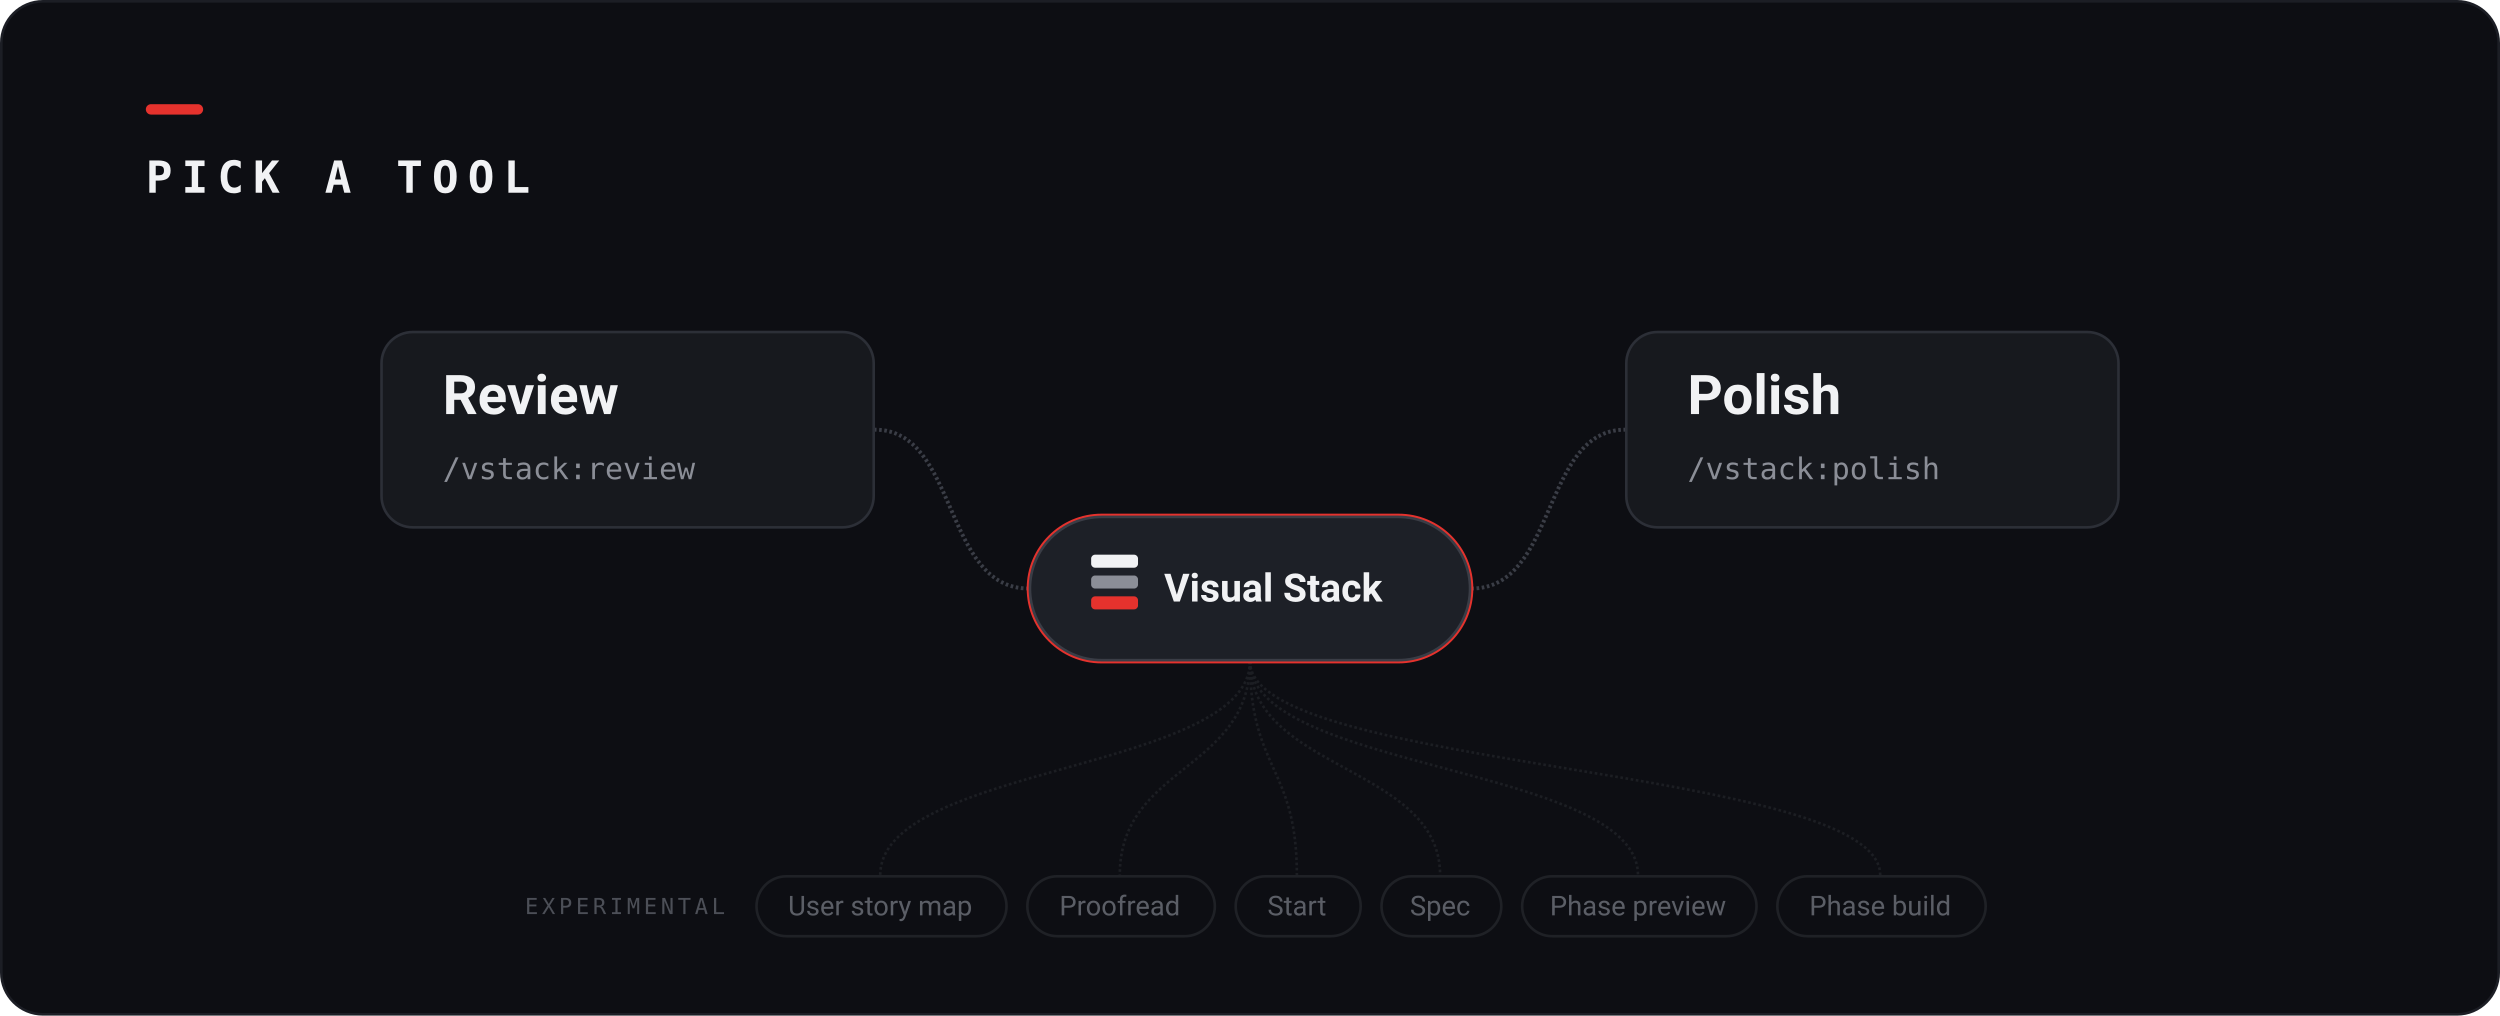
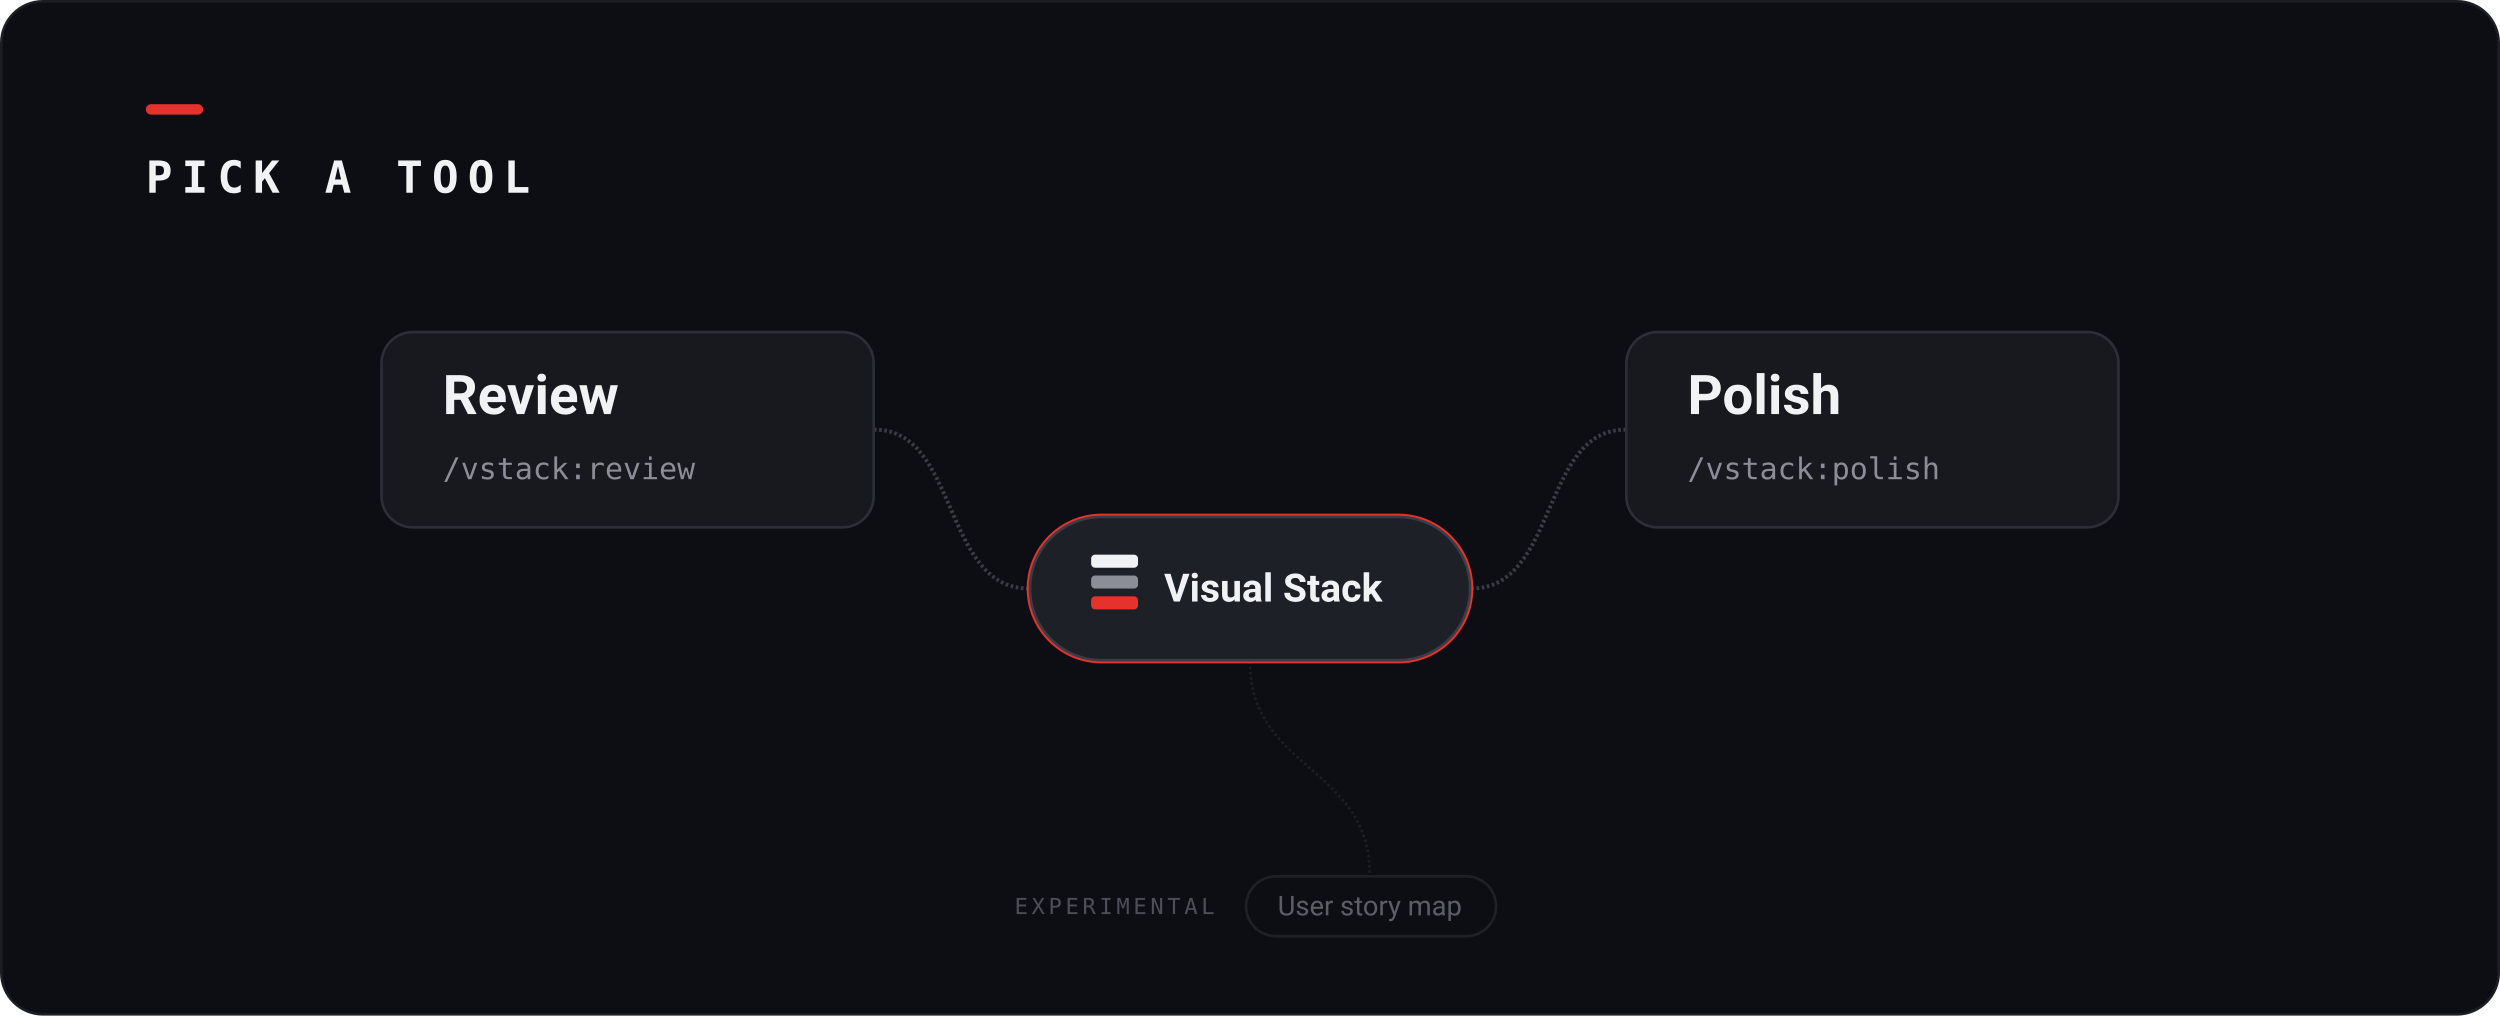
- <svg xmlns="http://www.w3.org/2000/svg" xmlns:xlink="http://www.w3.org/1999/xlink" viewBox="0 30 960 390" width="960" height="390" role="img" aria-label="A mind map of Visual Stack under the heading Pick a tool. Visual Stack sits in the middle. Review branches to the left, run with /vstack:review. Polish branches to the right, run with /vstack:polish. Below, quieter and tagged Experimental, hang User story map, Proofread, Start, Spec, Phase preview and Phase build.">
+ <svg xmlns="http://www.w3.org/2000/svg" xmlns:xlink="http://www.w3.org/1999/xlink" viewBox="0 30 960 390" width="960" height="390" role="img" aria-label="A mind map of Visual Stack under the heading Pick a tool. Visual Stack sits in the middle. Review branches to the left, run with /vstack:review. Polish branches to the right, run with /vstack:polish. Below, quieter and tagged Experimental, hangs User story map.">
  <style>
    .sans { font-family: ui-sans-serif, system-ui, -apple-system, "Segoe UI", Roboto, Helvetica, Arial, sans-serif; }
    .mono { font-family: ui-monospace, SFMono-Regular, "SF Mono", Menlo, Consolas, monospace; }
    .name { font-size: 21px; font-weight: 700; fill: #f1f2f4; }
    .cmd { font-size: 11.5px; fill: #8b8e97; }
    .faint rect { fill: none; stroke: #1f2126; }
    .faint text { font-size: 10.5px; fill: #5b5e66; text-anchor: middle; }

    /* The map builds once, from the centre out. */
    .pop { transform-box: fill-box; transform-origin: center; animation: pop .55s cubic-bezier(.2, .8, .2, 1) both; }
    @keyframes pop { from { opacity: 0; transform: scale(.86); } to { opacity: 1; transform: none; } }
    .wire { fill: none; stroke: #3a3d46; stroke-width: 1.5; stroke-dasharray: 1; animation: draw .6s ease-out both; }
    .wire.faint-wire { stroke: #1c1e23; stroke-width: 1; }
    @keyframes draw { from { stroke-dashoffset: 1; } to { stroke-dashoffset: 0; } }

    /* Then it keeps a little life: the centre breathes and a pulse runs out to each tool. */
    .ring { transform-box: fill-box; transform-origin: center; animation: breathe 4s ease-in-out 2s infinite both; }
    @keyframes breathe { 0%, 100% { opacity: 0; transform: scale(1); } 50% { opacity: .55; transform: scale(1.08); } }

    @media (prefers-reduced-motion: reduce) {
      .pop, .wire, .ring { animation: none; }
      .ring, .pulse { display: none; }
    }
  </style>
  <rect x="0.5" y="30.5" width="959" height="389" rx="16" fill="#0d0e13" stroke="#1c1e25" />
  <rect x="56" y="70" width="22" height="4" rx="2" fill="#e5322d" />
  <text x="56" y="104" class="mono" font-size="17" font-weight="700" letter-spacing="3.5" fill="#f1f2f4">PICK A TOOL</text>
  <path id="to-review" class="wire" pathLength="1" style="animation-delay:.35s" d="M395 256 C362 256 368 195 336 195" />
  <path id="to-polish" class="wire" pathLength="1" style="animation-delay:.35s" d="M565 256 C598 256 592 195 624 195" />
-   <path class="wire faint-wire" pathLength="1" style="animation-delay:0.60s" d="M480 284 C480 326 338 324 338 366" />
-   <path class="wire faint-wire" pathLength="1" style="animation-delay:0.65s" d="M480 284 C480 326 430 324 430 366" />
-   <path class="wire faint-wire" pathLength="1" style="animation-delay:0.70s" d="M480 284 C480 326 498 324 498 366" />
-   <path class="wire faint-wire" pathLength="1" style="animation-delay:0.75s" d="M480 284 C480 326 553 324 553 366" />
-   <path class="wire faint-wire" pathLength="1" style="animation-delay:0.80s" d="M480 284 C480 326 629 324 629 366" />
-   <path class="wire faint-wire" pathLength="1" style="animation-delay:0.85s" d="M480 284 C480 326 722 324 722 366" />
+   <path class="wire faint-wire" pathLength="1" style="animation-delay:0.60s" d="M480 284 C480 326 526 324 526 366" />
  <rect class="ring" x="395" y="228" width="170" height="56" rx="28" fill="none" stroke="#e5322d" stroke-width="1.5" />
  <g class="pop">
    <rect x="395.5" y="228.5" width="169" height="55" rx="27.5" fill="#1d2027" stroke="#3a3d46" />
    <rect x="419" y="243" width="18" height="5" rx="1.5" fill="#f1f2f4" />
    <rect x="419" y="251" width="18" height="5" rx="1.5" fill="#8b8e97" />
    <rect x="419" y="259" width="18" height="5" rx="1.5" fill="#e5322d" />
    <text x="447" y="261" class="sans" font-size="15" font-weight="650" fill="#f1f2f4">Visual Stack</text>
  </g>
  <g class="pop" style="animation-delay:.6s">
    <rect x="146.5" y="157.5" width="189" height="75" rx="12" fill="#17191e" stroke="#2c2f37" />
    <text x="170" y="189" class="sans name">Review</text>
    <text x="170" y="214" class="mono cmd">/vstack:review</text>
  </g>
  <g class="pop" style="animation-delay:.6s">
    <rect x="624.5" y="157.5" width="189" height="75" rx="12" fill="#17191e" stroke="#2c2f37" />
    <text x="648" y="189" class="sans name">Polish</text>
    <text x="648" y="214" class="mono cmd">/vstack:polish</text>
  </g>
  <g class="pop" style="animation-delay:.9s">
-     <text x="240.0" y="381" text-anchor="middle" class="mono" font-size="8.5" letter-spacing="1.4" fill="#4c4f57">EXPERIMENTAL</text>
+     <text x="428.0" y="381" text-anchor="middle" class="mono" font-size="8.5" letter-spacing="1.4" fill="#4c4f57">EXPERIMENTAL</text>
  </g>
  <g class="leaf faint sans">
    <g class="pop" style="animation-delay:1.00s">
-       <rect x="290.5" y="366.5" width="96" height="23" rx="11.5" />
-       <text x="338.0" y="381.5">User story map</text>
-     </g>
-     <g class="pop" style="animation-delay:1.06s">
-       <rect x="394.5" y="366.5" width="72" height="23" rx="11.5" />
-       <text x="430.0" y="381.5">Proofread</text>
-     </g>
-     <g class="pop" style="animation-delay:1.12s">
-       <rect x="474.5" y="366.5" width="48" height="23" rx="11.5" />
-       <text x="498.0" y="381.5">Start</text>
-     </g>
-     <g class="pop" style="animation-delay:1.18s">
-       <rect x="530.5" y="366.5" width="46" height="23" rx="11.5" />
-       <text x="553.0" y="381.5">Spec</text>
-     </g>
-     <g class="pop" style="animation-delay:1.24s">
-       <rect x="584.5" y="366.5" width="90" height="23" rx="11.5" />
-       <text x="629.0" y="381.5">Phase preview</text>
-     </g>
-     <g class="pop" style="animation-delay:1.30s">
-       <rect x="682.5" y="366.5" width="80" height="23" rx="11.5" />
-       <text x="722.0" y="381.5">Phase build</text>
+       <rect x="478.5" y="366.5" width="96" height="23" rx="11.5" />
+       <text x="526.0" y="381.5">User story map</text>
    </g>
  </g>
  <g class="pulse" fill="#e5322d">
    <circle r="3.5" opacity="0">
      <animateMotion dur="6s" begin="2.2s" repeatCount="indefinite" keyPoints="0;1;1" keyTimes="0;.12;1" calcMode="linear">
        <mpath xlink:href="#to-review" href="#to-review" />
      </animateMotion>
      <animate attributeName="opacity" dur="6s" begin="2.2s" repeatCount="indefinite" values="0;1;1;0;0" keyTimes="0;.02;.1;.12;1" />
    </circle>
    <circle r="3.5" opacity="0">
      <animateMotion dur="6s" begin="3.4s" repeatCount="indefinite" keyPoints="0;1;1" keyTimes="0;.12;1" calcMode="linear">
        <mpath xlink:href="#to-polish" href="#to-polish" />
      </animateMotion>
      <animate attributeName="opacity" dur="6s" begin="3.4s" repeatCount="indefinite" values="0;1;1;0;0" keyTimes="0;.02;.1;.12;1" />
    </circle>
  </g>
</svg>
